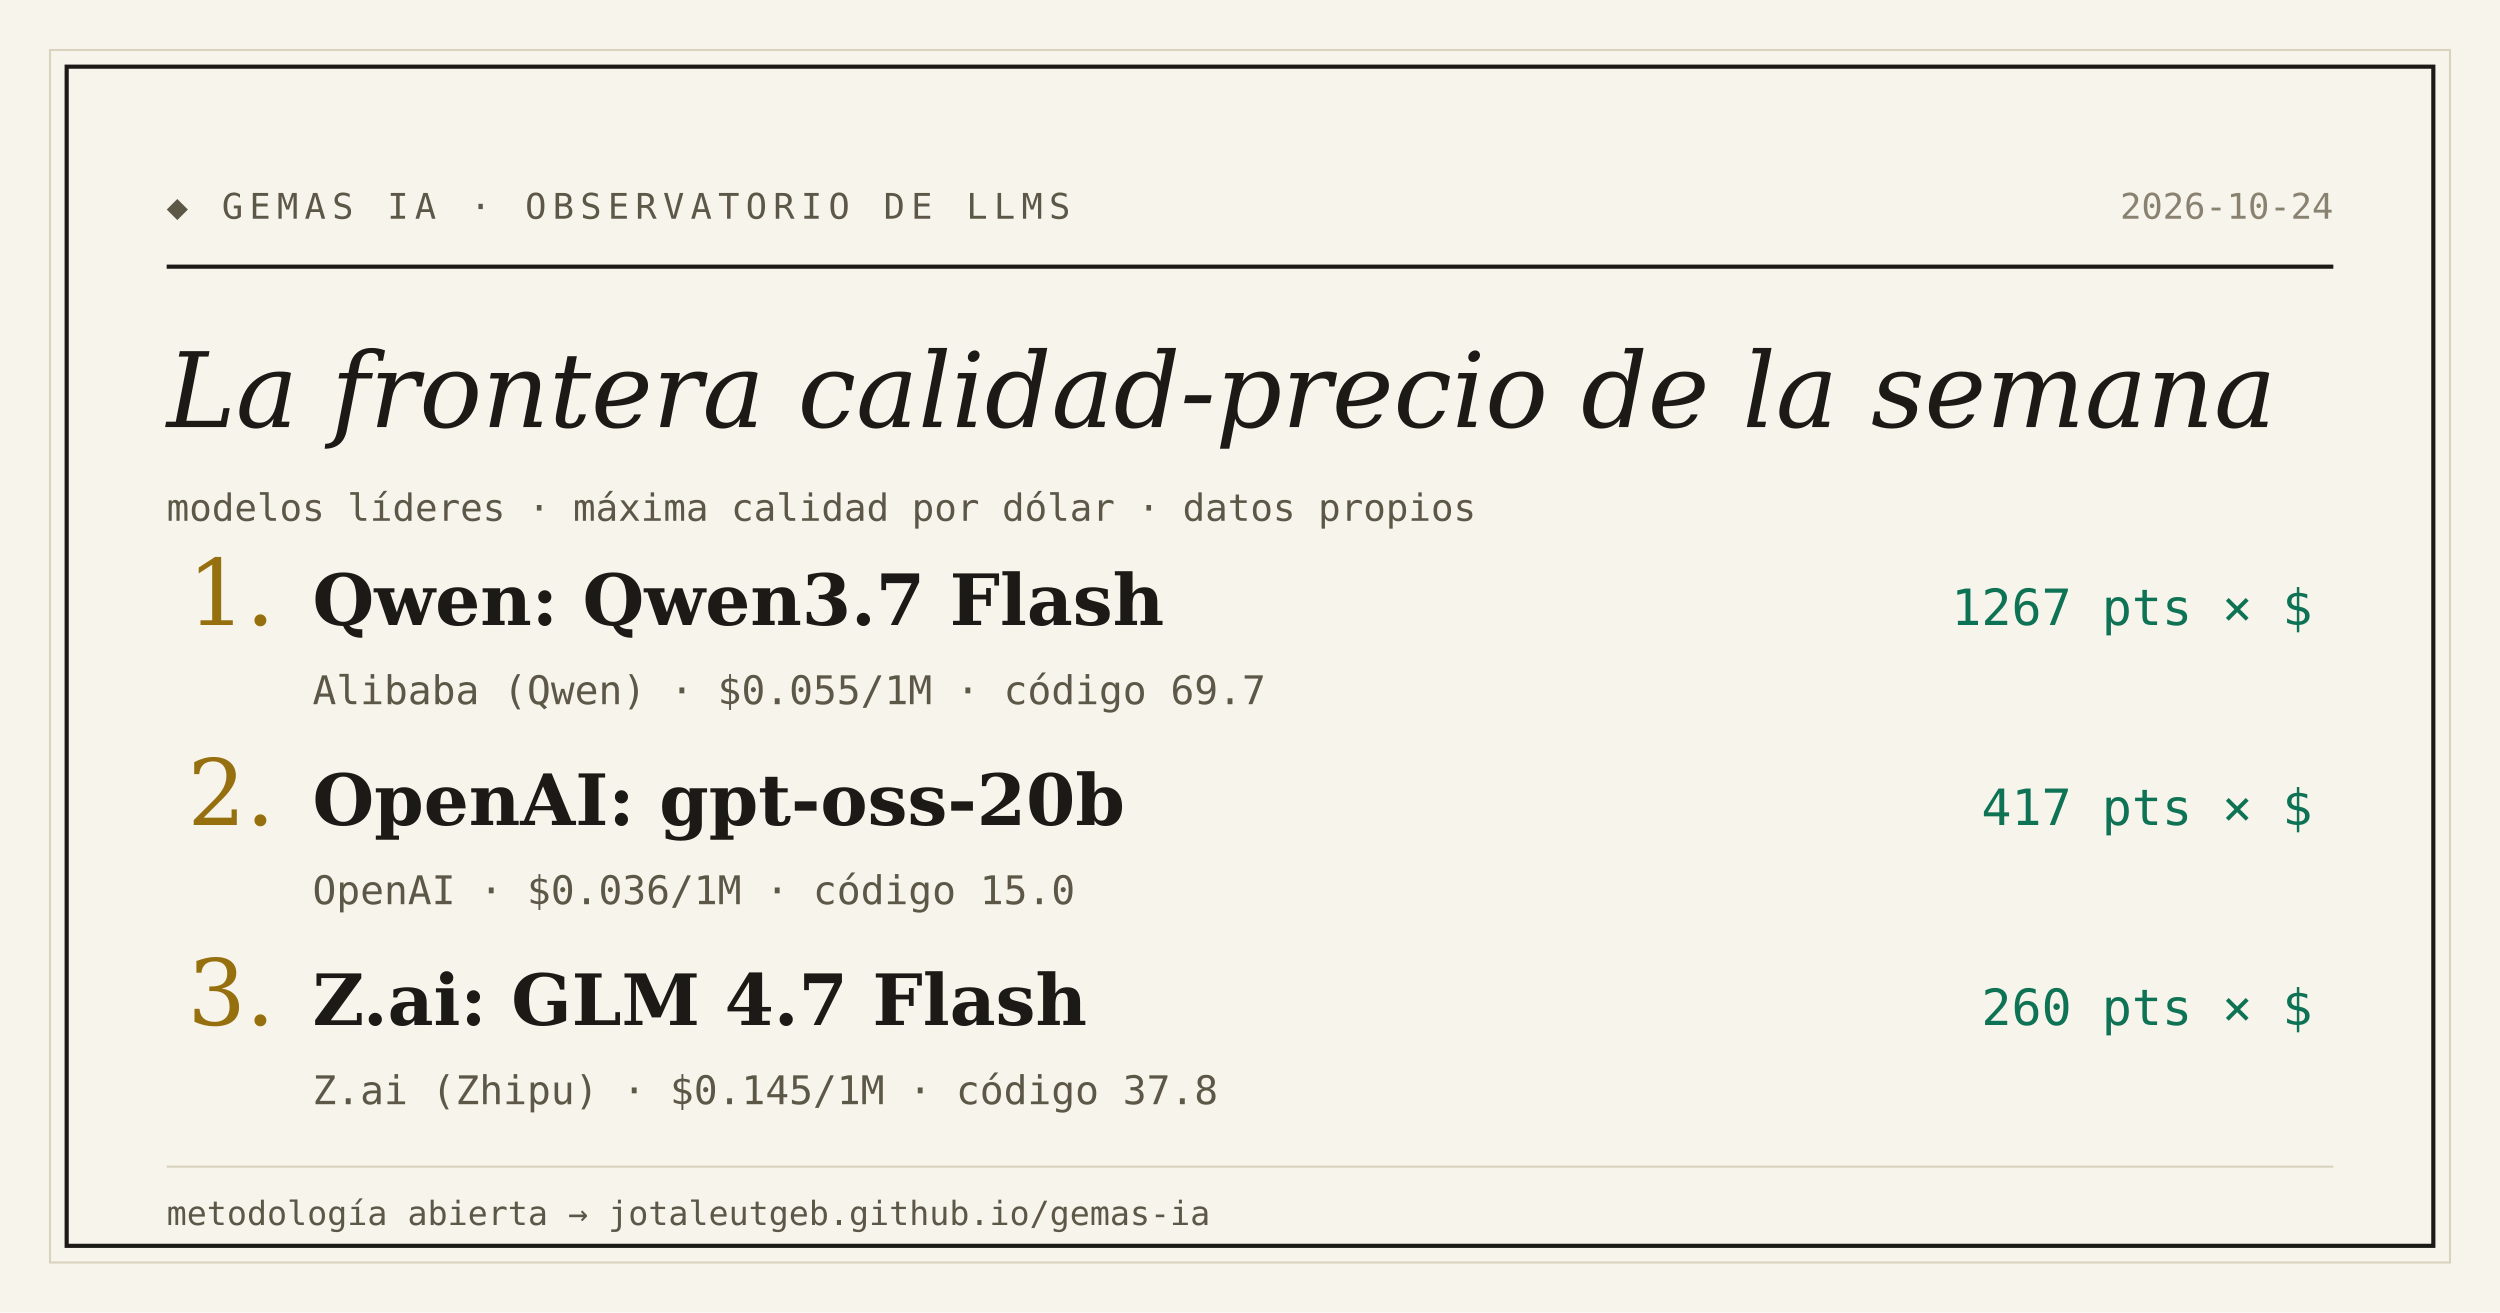
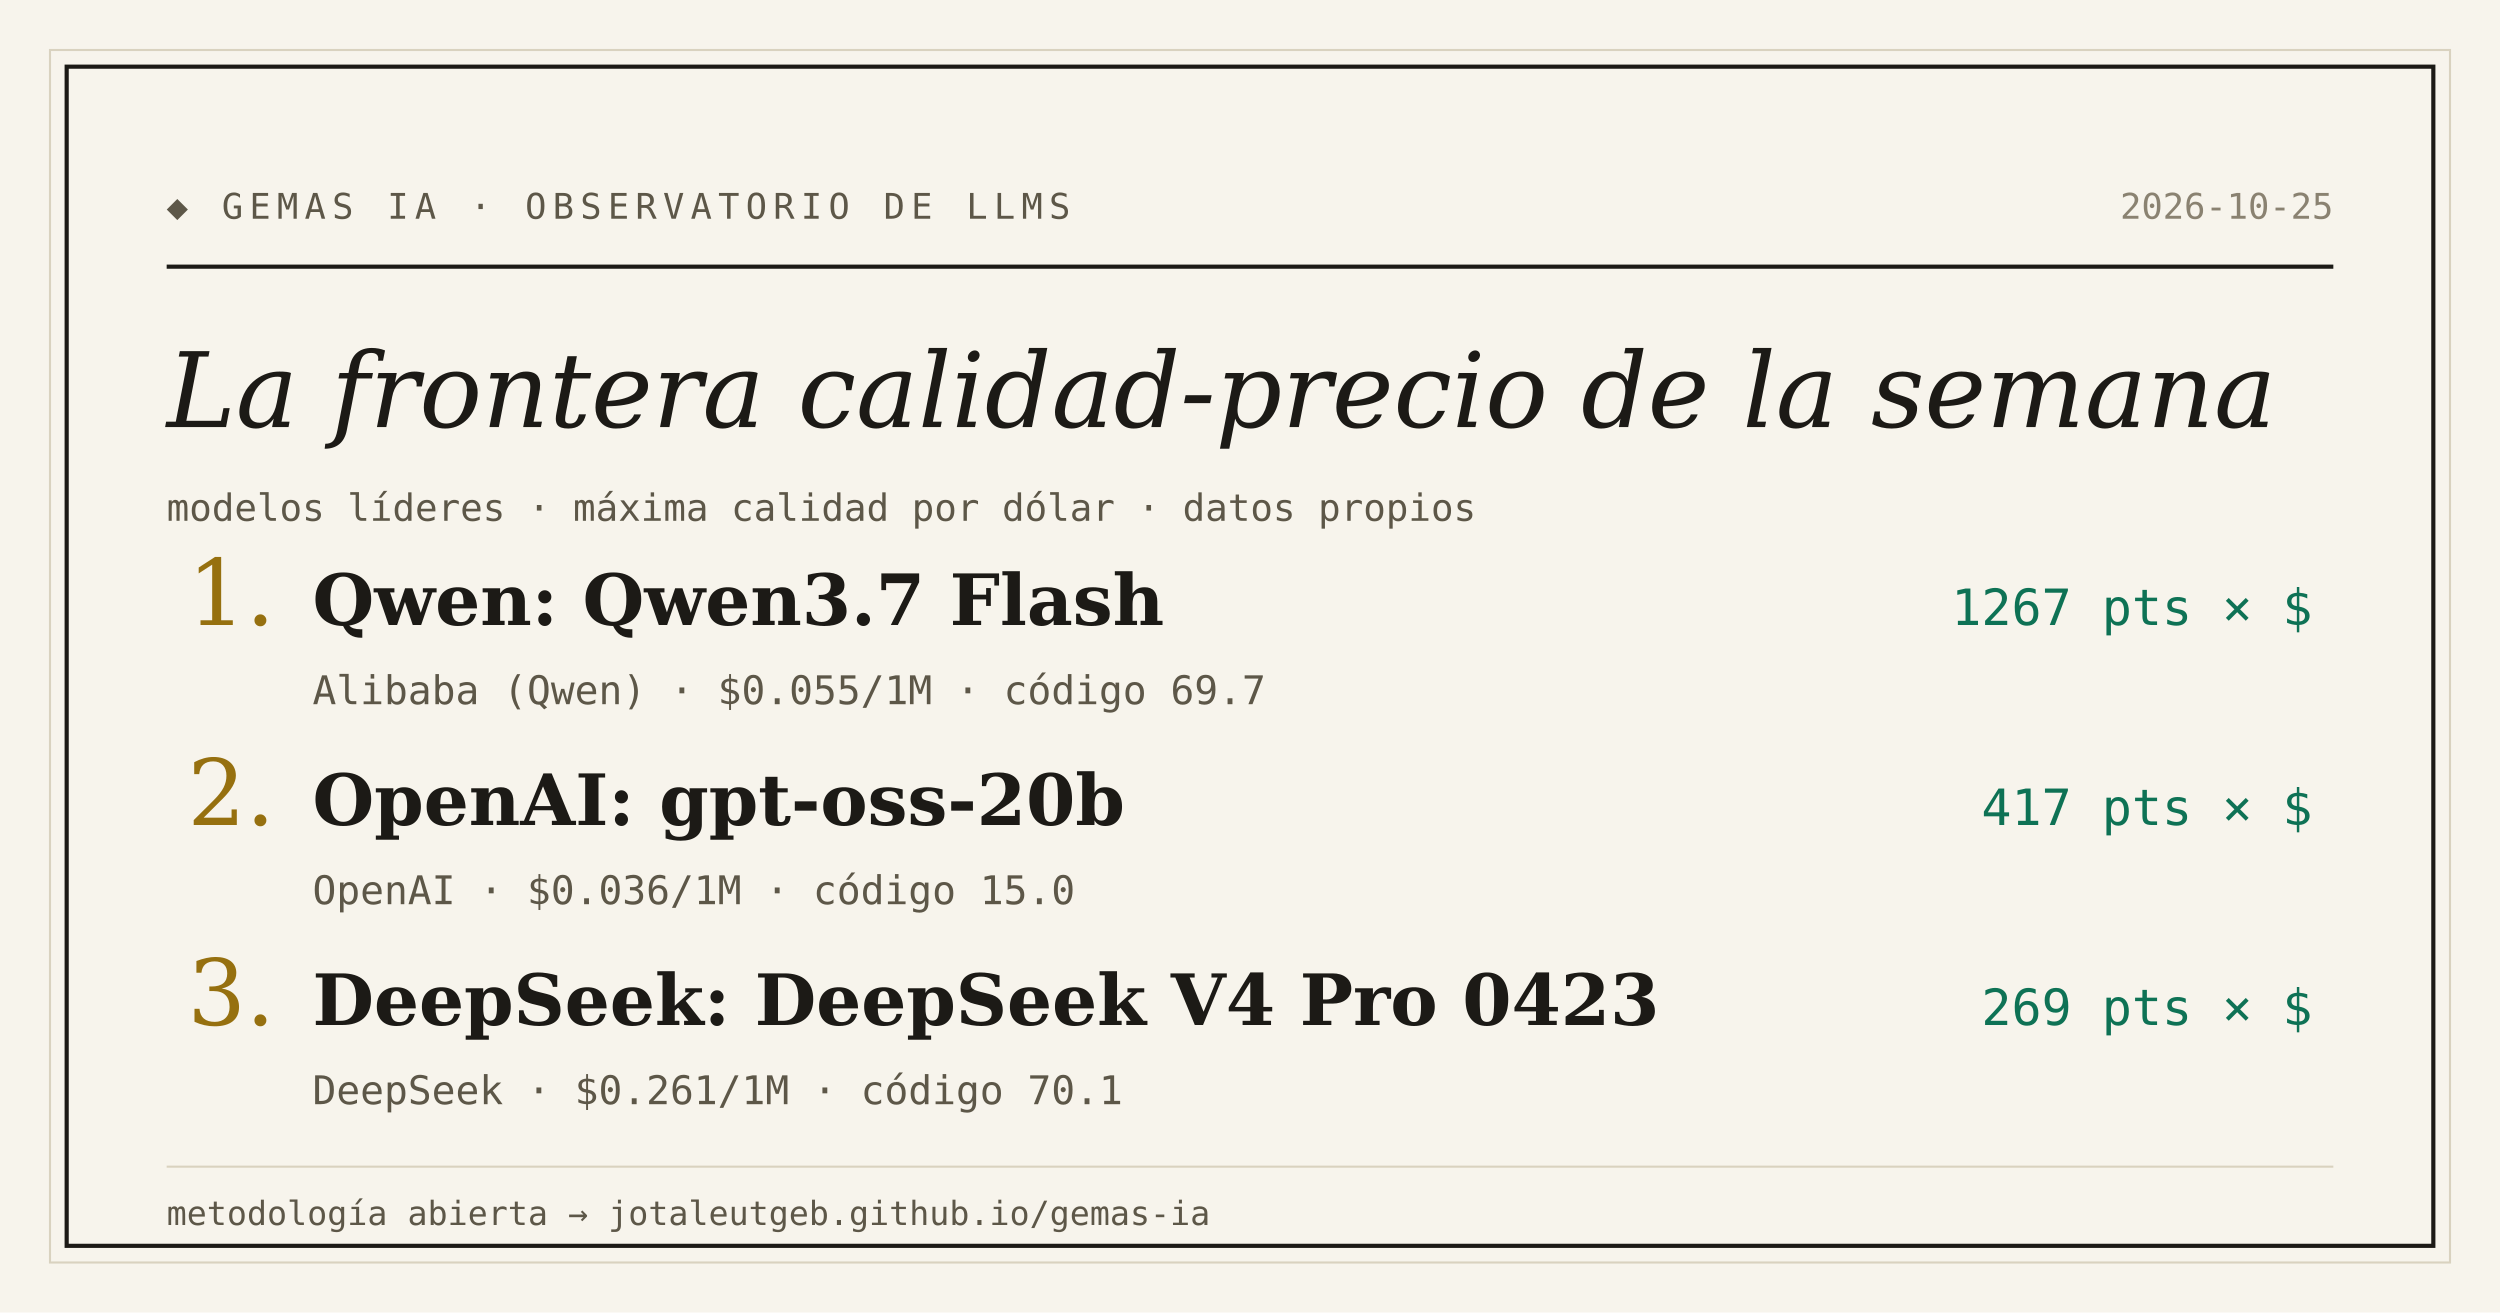
<svg xmlns="http://www.w3.org/2000/svg" width="1200" height="630" viewBox="0 0 1200 630">
  <rect width="1200" height="630" fill="#f7f4ec" />
  <rect x="24" y="24" width="1152" height="582" fill="none" stroke="#d9d2bf" stroke-width="1" />
  <rect x="32" y="32" width="1136" height="566" fill="none" stroke="#1c1a16" stroke-width="2" />
  <text x="80" y="105" font-family="'DejaVu Sans Mono', Consolas, monospace" font-size="17" letter-spacing="3" fill="#5d5748">◆ GEMAS IA · OBSERVATORIO DE LLMS</text>
-   <text x="1120" y="105" text-anchor="end" font-family="'DejaVu Sans Mono', Consolas, monospace" font-size="17" fill="#8a8271">2026-10-24</text>
+   <text x="1120" y="105" text-anchor="end" font-family="'DejaVu Sans Mono', Consolas, monospace" font-size="17" fill="#8a8271">2026-10-25</text>
  <line x1="80" y1="128" x2="1120" y2="128" stroke="#1c1a16" stroke-width="2" />
  <text x="80" y="205" font-family="Georgia, 'DejaVu Serif', serif" font-size="50" font-style="italic" fill="#1c1a16">La frontera calidad-precio de la semana</text>
  <text x="80" y="250" font-family="'DejaVu Sans Mono', Consolas, monospace" font-size="18" fill="#5d5748">modelos líderes · máxima calidad por dólar · datos propios</text>
  <text x="90" y="300" font-family="Georgia, 'DejaVu Serif', serif" font-size="44" fill="#96700f">1.</text>
  <text x="150" y="300" font-family="Georgia, 'DejaVu Serif', serif" font-size="34" font-weight="bold" fill="#1c1a16">Qwen: Qwen3.7 Flash</text>
  <text x="1110" y="300" text-anchor="end" font-family="'DejaVu Sans Mono', Consolas, monospace" font-size="24" fill="#0e7255">1267 pts × $</text>
  <text x="150" y="338" font-family="'DejaVu Sans Mono', Consolas, monospace" font-size="19" fill="#5d5748">Alibaba (Qwen) · $0.055/1M · código 69.7</text>
  <text x="90" y="396" font-family="Georgia, 'DejaVu Serif', serif" font-size="44" fill="#96700f">2.</text>
  <text x="150" y="396" font-family="Georgia, 'DejaVu Serif', serif" font-size="34" font-weight="bold" fill="#1c1a16">OpenAI: gpt-oss-20b</text>
  <text x="1110" y="396" text-anchor="end" font-family="'DejaVu Sans Mono', Consolas, monospace" font-size="24" fill="#0e7255">417 pts × $</text>
  <text x="150" y="434" font-family="'DejaVu Sans Mono', Consolas, monospace" font-size="19" fill="#5d5748">OpenAI · $0.036/1M · código 15.0</text>
  <text x="90" y="492" font-family="Georgia, 'DejaVu Serif', serif" font-size="44" fill="#96700f">3.</text>
-   <text x="150" y="492" font-family="Georgia, 'DejaVu Serif', serif" font-size="34" font-weight="bold" fill="#1c1a16">Z.ai: GLM 4.7 Flash</text>
-   <text x="1110" y="492" text-anchor="end" font-family="'DejaVu Sans Mono', Consolas, monospace" font-size="24" fill="#0e7255">260 pts × $</text>
-   <text x="150" y="530" font-family="'DejaVu Sans Mono', Consolas, monospace" font-size="19" fill="#5d5748">Z.ai (Zhipu) · $0.145/1M · código 37.8</text>
+   <text x="150" y="492" font-family="Georgia, 'DejaVu Serif', serif" font-size="34" font-weight="bold" fill="#1c1a16">DeepSeek: DeepSeek V4 Pro 0423</text>
+   <text x="1110" y="492" text-anchor="end" font-family="'DejaVu Sans Mono', Consolas, monospace" font-size="24" fill="#0e7255">269 pts × $</text>
+   <text x="150" y="530" font-family="'DejaVu Sans Mono', Consolas, monospace" font-size="19" fill="#5d5748">DeepSeek · $0.261/1M · código 70.1</text>
  <line x1="80" y1="560" x2="1120" y2="560" stroke="#d9d2bf" stroke-width="1" />
  <text x="80" y="588" font-family="'DejaVu Sans Mono', Consolas, monospace" font-size="16" fill="#5d5748">metodología abierta → jotaleutgeb.github.io/gemas-ia</text>
</svg>
